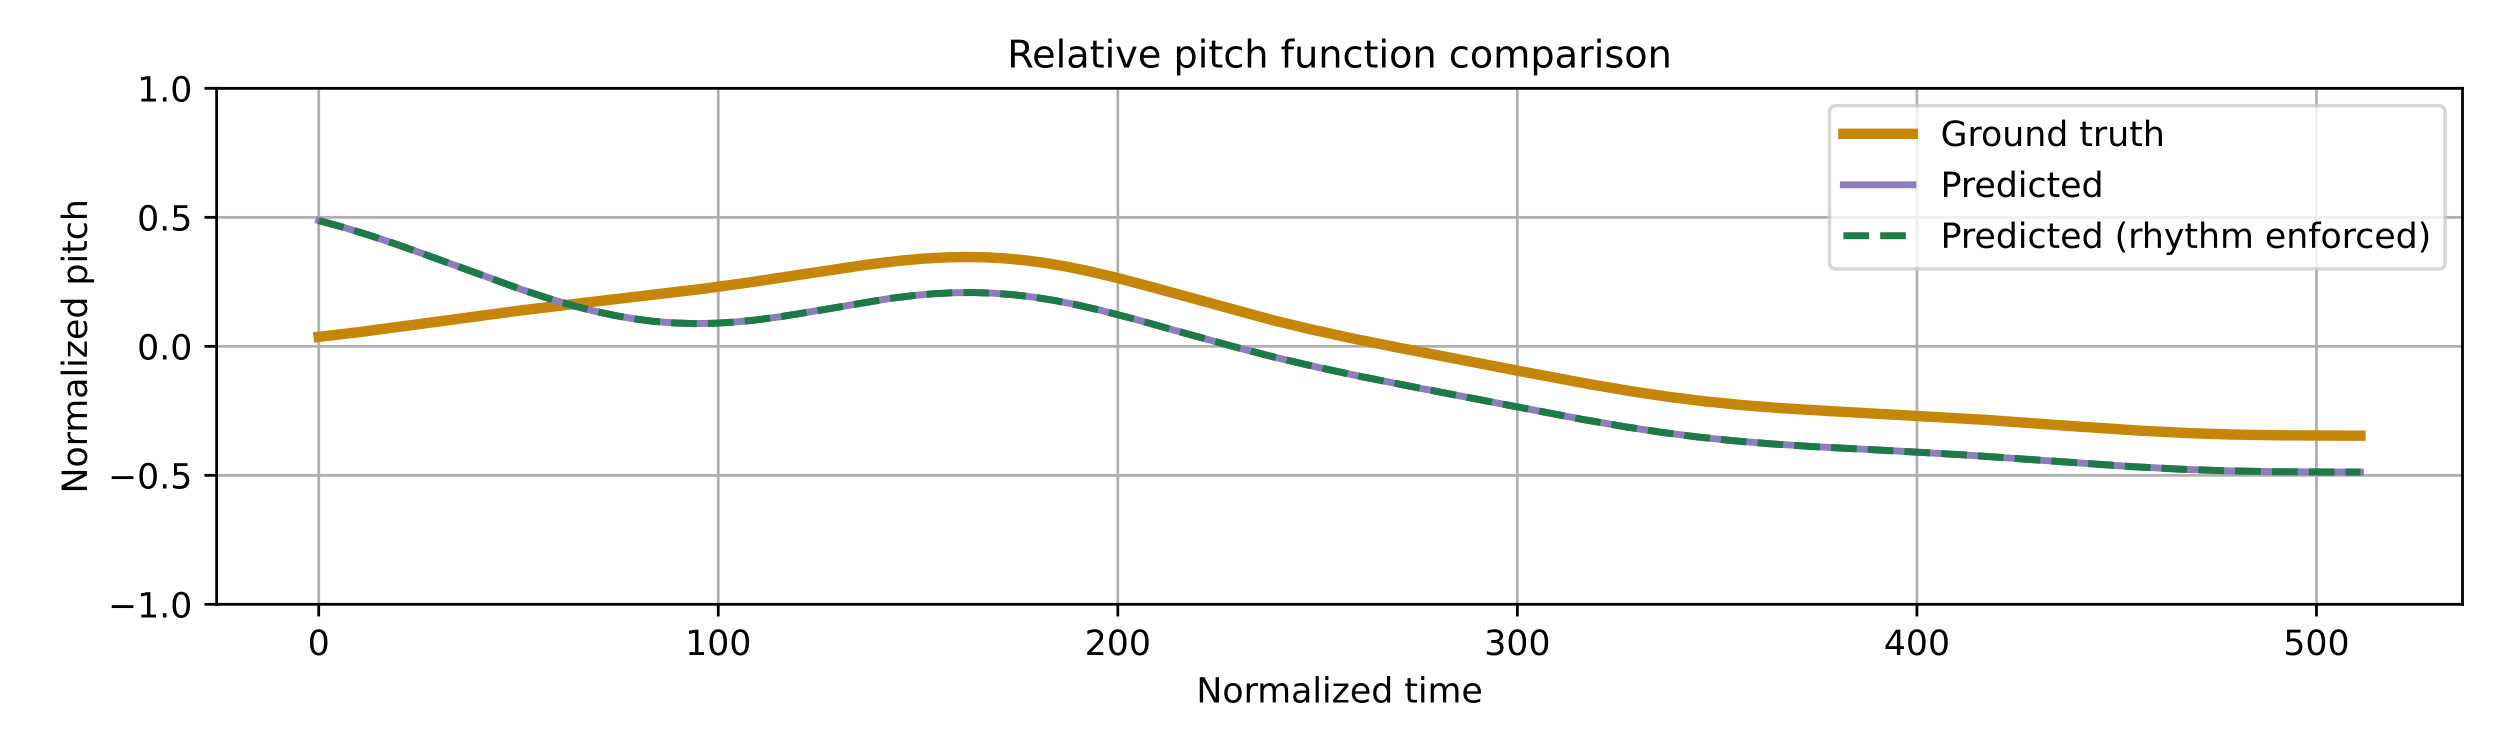
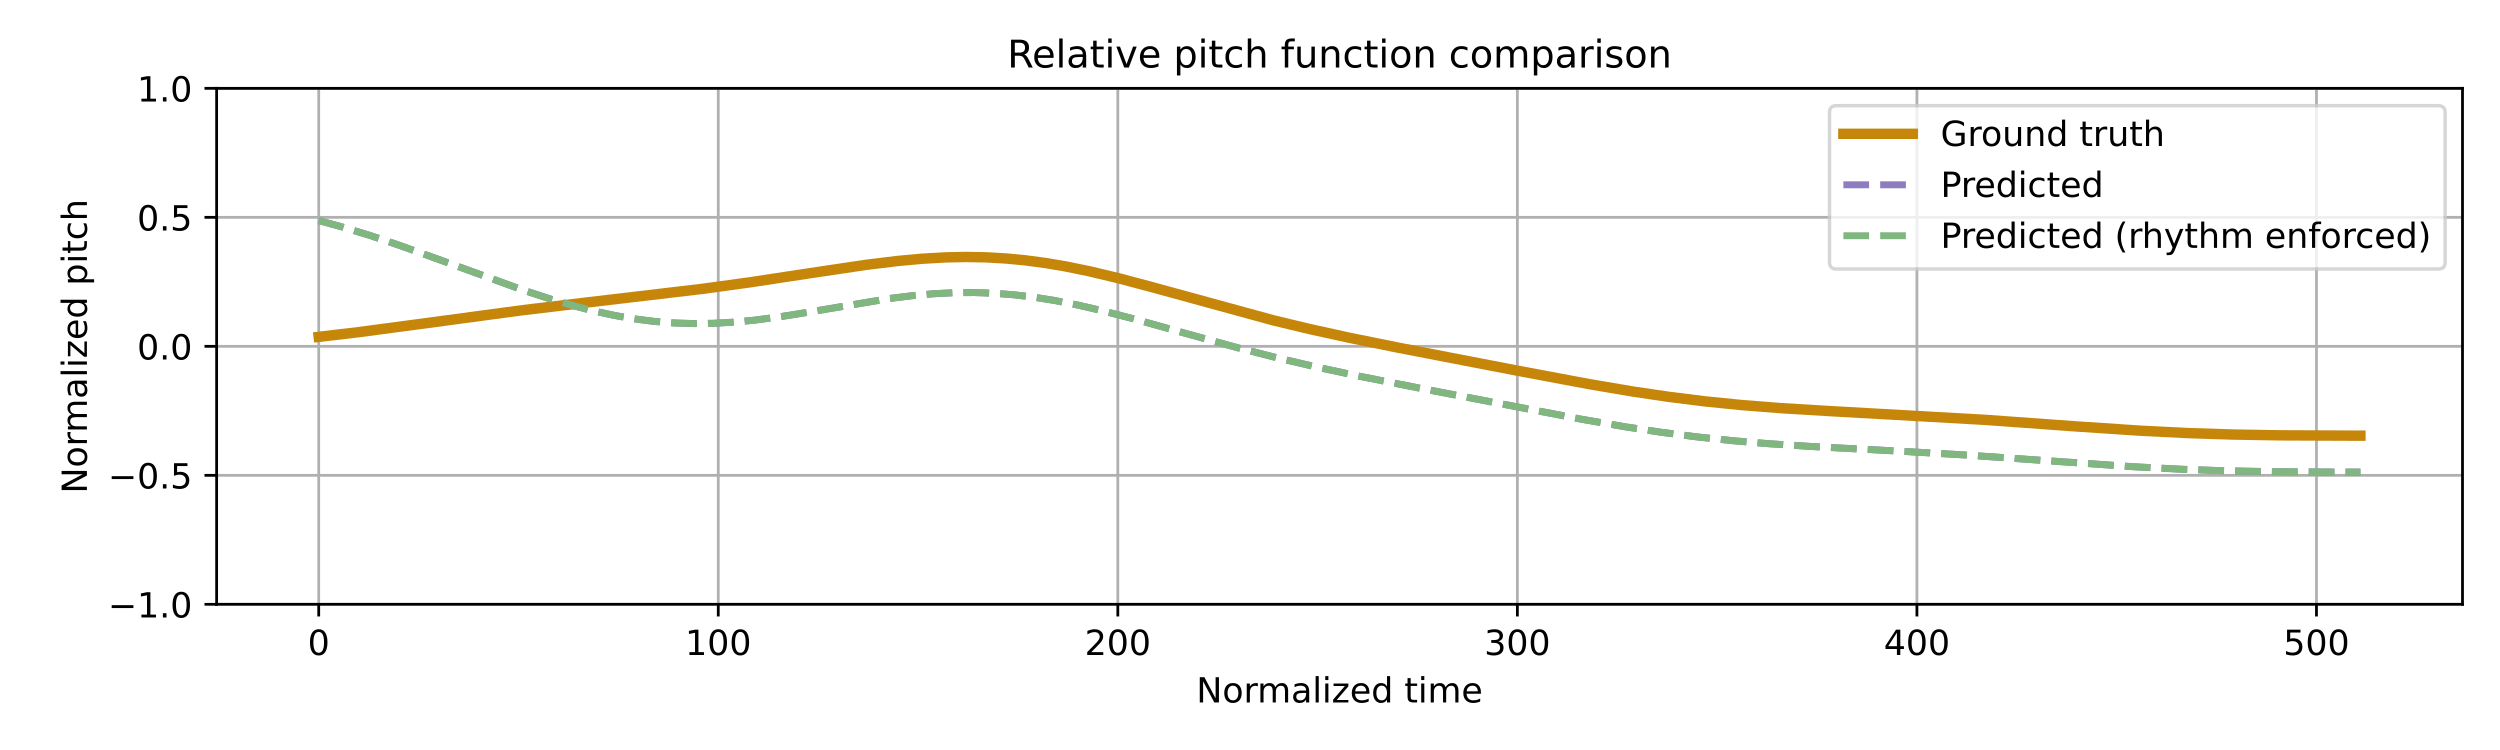
<svg xmlns="http://www.w3.org/2000/svg" xmlns:xlink="http://www.w3.org/1999/xlink" width="720pt" height="216pt" viewBox="0 0 720 216" version="1.1">
  <defs>
    <style type="text/css">*{stroke-linejoin: round; stroke-linecap: butt}</style>
  </defs>
  <g id="figure_1">
    <g id="patch_1">
      <path d="M 0 216  L 720 216  L 720 0  L 0 0  z " style="fill: #ffffff" />
    </g>
    <g id="axes_1">
      <g id="patch_2">
        <path d="M 62.39 174.04  L 709.2 174.04  L 709.2 25.44  L 62.39 25.44  z " style="fill: #ffffff" />
      </g>
      <g id="matplotlib.axis_1">
        <g id="xtick_1">
          <g id="line2d_1">
-             <path d="M 91.79 174.04  L 91.79 25.44  " clip-path="url(#p8740620e7c)" style="fill: none; stroke: #b0b0b0; stroke-width: 0.8; stroke-linecap: square" />
+             <path d="M 91.79 174.04  L 91.79 25.44  " clip-path="url(#p4703031255)" style="fill: none; stroke: #b0b0b0; stroke-width: 0.8; stroke-linecap: square" />
          </g>
          <g id="line2d_2">
            <defs>
-               <path id="m2787d0fcc2" d="M 0 0  L 0 3.5  " style="stroke: #000000; stroke-width: 0.8" />
-             </defs>
-             <g>
-               <use xlink:href="#m2787d0fcc2" x="91.79" y="174.04" style="stroke: #000000; stroke-width: 0.8" />
+               <path id="m1039d3c3b1" d="M 0 0  L 0 3.5  " style="stroke: #000000; stroke-width: 0.8" />
+             </defs>
+             <g>
+               <use xlink:href="#m1039d3c3b1" x="91.79" y="174.04" style="stroke: #000000; stroke-width: 0.8" />
            </g>
          </g>
          <g id="text_1">
            <g transform="translate(88.60921 188.6384) scale(0.1 -0.1)">
              <defs>
                <path id="DejaVuSans-30" d="M 2034 4250  Q 1547 4250 1301 3770  Q 1056 3291 1056 2328  Q 1056 1369 1301 889  Q 1547 409 2034 409  Q 2525 409 2770 889  Q 3016 1369 3016 2328  Q 3016 3291 2770 3770  Q 2525 4250 2034 4250  z M 2034 4750  Q 2819 4750 3233 4129  Q 3647 3509 3647 2328  Q 3647 1150 3233 529  Q 2819 -91 2034 -91  Q 1250 -91 836 529  Q 422 1150 422 2328  Q 422 3509 836 4129  Q 1250 4750 2034 4750  z " transform="scale(0.015625)" />
              </defs>
              <use xlink:href="#DejaVuSans-30" />
            </g>
          </g>
        </g>
        <g id="xtick_2">
          <g id="line2d_3">
-             <path d="M 206.861 174.04  L 206.861 25.44  " clip-path="url(#p8740620e7c)" style="fill: none; stroke: #b0b0b0; stroke-width: 0.8; stroke-linecap: square" />
+             <path d="M 206.861 174.04  L 206.861 25.44  " clip-path="url(#p4703031255)" style="fill: none; stroke: #b0b0b0; stroke-width: 0.8; stroke-linecap: square" />
          </g>
          <g id="line2d_4">
            <g>
-               <use xlink:href="#m2787d0fcc2" x="206.861" y="174.04" style="stroke: #000000; stroke-width: 0.8" />
+               <use xlink:href="#m1039d3c3b1" x="206.861" y="174.04" style="stroke: #000000; stroke-width: 0.8" />
            </g>
          </g>
          <g id="text_2">
            <g transform="translate(197.317 188.6384) scale(0.1 -0.1)">
              <defs>
                <path id="DejaVuSans-31" d="M 794 531  L 1825 531  L 1825 4091  L 703 3866  L 703 4441  L 1819 4666  L 2450 4666  L 2450 531  L 3481 531  L 3481 0  L 794 0  L 794 531  z " transform="scale(0.015625)" />
              </defs>
              <use xlink:href="#DejaVuSans-31" />
              <use xlink:href="#DejaVuSans-30" transform="translate(63.62305 0)" />
              <use xlink:href="#DejaVuSans-30" transform="translate(127.2461 0)" />
            </g>
          </g>
        </g>
        <g id="xtick_3">
          <g id="line2d_5">
-             <path d="M 321.931 174.04  L 321.931 25.44  " clip-path="url(#p8740620e7c)" style="fill: none; stroke: #b0b0b0; stroke-width: 0.8; stroke-linecap: square" />
+             <path d="M 321.931 174.04  L 321.931 25.44  " clip-path="url(#p4703031255)" style="fill: none; stroke: #b0b0b0; stroke-width: 0.8; stroke-linecap: square" />
          </g>
          <g id="line2d_6">
            <g>
-               <use xlink:href="#m2787d0fcc2" x="321.931" y="174.04" style="stroke: #000000; stroke-width: 0.8" />
+               <use xlink:href="#m1039d3c3b1" x="321.931" y="174.04" style="stroke: #000000; stroke-width: 0.8" />
            </g>
          </g>
          <g id="text_3">
            <g transform="translate(312.3872 188.6384) scale(0.1 -0.1)">
              <defs>
                <path id="DejaVuSans-32" d="M 1228 531  L 3431 531  L 3431 0  L 469 0  L 469 531  Q 828 903 1448 1529  Q 2069 2156 2228 2338  Q 2531 2678 2651 2914  Q 2772 3150 2772 3378  Q 2772 3750 2511 3984  Q 2250 4219 1831 4219  Q 1534 4219 1204 4116  Q 875 4013 500 3803  L 500 4441  Q 881 4594 1212 4672  Q 1544 4750 1819 4750  Q 2544 4750 2975 4387  Q 3406 4025 3406 3419  Q 3406 3131 3298 2873  Q 3191 2616 2906 2266  Q 2828 2175 2409 1742  Q 1991 1309 1228 531  z " transform="scale(0.015625)" />
              </defs>
              <use xlink:href="#DejaVuSans-32" />
              <use xlink:href="#DejaVuSans-30" transform="translate(63.62305 0)" />
              <use xlink:href="#DejaVuSans-30" transform="translate(127.2461 0)" />
            </g>
          </g>
        </g>
        <g id="xtick_4">
          <g id="line2d_7">
-             <path d="M 437.001 174.04  L 437.001 25.44  " clip-path="url(#p8740620e7c)" style="fill: none; stroke: #b0b0b0; stroke-width: 0.8; stroke-linecap: square" />
+             <path d="M 437.001 174.04  L 437.001 25.44  " clip-path="url(#p4703031255)" style="fill: none; stroke: #b0b0b0; stroke-width: 0.8; stroke-linecap: square" />
          </g>
          <g id="line2d_8">
            <g>
-               <use xlink:href="#m2787d0fcc2" x="437.001" y="174.04" style="stroke: #000000; stroke-width: 0.8" />
+               <use xlink:href="#m1039d3c3b1" x="437.001" y="174.04" style="stroke: #000000; stroke-width: 0.8" />
            </g>
          </g>
          <g id="text_4">
            <g transform="translate(427.4575 188.6384) scale(0.1 -0.1)">
              <defs>
                <path id="DejaVuSans-33" d="M 2597 2516  Q 3050 2419 3304 2112  Q 3559 1806 3559 1356  Q 3559 666 3084 287  Q 2609 -91 1734 -91  Q 1441 -91 1130 -33  Q 819 25 488 141  L 488 750  Q 750 597 1062 519  Q 1375 441 1716 441  Q 2309 441 2620 675  Q 2931 909 2931 1356  Q 2931 1769 2642 2001  Q 2353 2234 1838 2234  L 1294 2234  L 1294 2753  L 1863 2753  Q 2328 2753 2575 2939  Q 2822 3125 2822 3475  Q 2822 3834 2567 4026  Q 2313 4219 1838 4219  Q 1578 4219 1281 4162  Q 984 4106 628 3988  L 628 4550  Q 988 4650 1302 4700  Q 1616 4750 1894 4750  Q 2613 4750 3031 4423  Q 3450 4097 3450 3541  Q 3450 3153 3228 2886  Q 3006 2619 2597 2516  z " transform="scale(0.015625)" />
              </defs>
              <use xlink:href="#DejaVuSans-33" />
              <use xlink:href="#DejaVuSans-30" transform="translate(63.62305 0)" />
              <use xlink:href="#DejaVuSans-30" transform="translate(127.2461 0)" />
            </g>
          </g>
        </g>
        <g id="xtick_5">
          <g id="line2d_9">
-             <path d="M 552.072 174.04  L 552.072 25.44  " clip-path="url(#p8740620e7c)" style="fill: none; stroke: #b0b0b0; stroke-width: 0.8; stroke-linecap: square" />
+             <path d="M 552.072 174.04  L 552.072 25.44  " clip-path="url(#p4703031255)" style="fill: none; stroke: #b0b0b0; stroke-width: 0.8; stroke-linecap: square" />
          </g>
          <g id="line2d_10">
            <g>
-               <use xlink:href="#m2787d0fcc2" x="552.072" y="174.04" style="stroke: #000000; stroke-width: 0.8" />
+               <use xlink:href="#m1039d3c3b1" x="552.072" y="174.04" style="stroke: #000000; stroke-width: 0.8" />
            </g>
          </g>
          <g id="text_5">
            <g transform="translate(542.5278 188.6384) scale(0.1 -0.1)">
              <defs>
                <path id="DejaVuSans-34" d="M 2419 4116  L 825 1625  L 2419 1625  L 2419 4116  z M 2253 4666  L 3047 4666  L 3047 1625  L 3713 1625  L 3713 1100  L 3047 1100  L 3047 0  L 2419 0  L 2419 1100  L 313 1100  L 313 1709  L 2253 4666  z " transform="scale(0.015625)" />
              </defs>
              <use xlink:href="#DejaVuSans-34" />
              <use xlink:href="#DejaVuSans-30" transform="translate(63.62305 0)" />
              <use xlink:href="#DejaVuSans-30" transform="translate(127.2461 0)" />
            </g>
          </g>
        </g>
        <g id="xtick_6">
          <g id="line2d_11">
-             <path d="M 667.142 174.04  L 667.142 25.44  " clip-path="url(#p8740620e7c)" style="fill: none; stroke: #b0b0b0; stroke-width: 0.8; stroke-linecap: square" />
+             <path d="M 667.142 174.04  L 667.142 25.44  " clip-path="url(#p4703031255)" style="fill: none; stroke: #b0b0b0; stroke-width: 0.8; stroke-linecap: square" />
          </g>
          <g id="line2d_12">
            <g>
-               <use xlink:href="#m2787d0fcc2" x="667.142" y="174.04" style="stroke: #000000; stroke-width: 0.8" />
+               <use xlink:href="#m1039d3c3b1" x="667.142" y="174.04" style="stroke: #000000; stroke-width: 0.8" />
            </g>
          </g>
          <g id="text_6">
            <g transform="translate(657.5981 188.6384) scale(0.1 -0.1)">
              <defs>
                <path id="DejaVuSans-35" d="M 691 4666  L 3169 4666  L 3169 4134  L 1269 4134  L 1269 2991  Q 1406 3038 1543 3061  Q 1681 3084 1819 3084  Q 2600 3084 3056 2656  Q 3513 2228 3513 1497  Q 3513 744 3044 326  Q 2575 -91 1722 -91  Q 1428 -91 1123 -41  Q 819 9 494 109  L 494 744  Q 775 591 1075 516  Q 1375 441 1709 441  Q 2250 441 2565 725  Q 2881 1009 2881 1497  Q 2881 1984 2565 2268  Q 2250 2553 1709 2553  Q 1456 2553 1204 2497  Q 953 2441 691 2322  L 691 4666  z " transform="scale(0.015625)" />
              </defs>
              <use xlink:href="#DejaVuSans-35" />
              <use xlink:href="#DejaVuSans-30" transform="translate(63.62305 0)" />
              <use xlink:href="#DejaVuSans-30" transform="translate(127.2461 0)" />
            </g>
          </g>
        </g>
        <g id="text_7">
          <g transform="translate(344.5544 202.3166) scale(0.1 -0.1)">
            <defs>
              <path id="DejaVuSans-4e" d="M 628 4666  L 1478 4666  L 3547 763  L 3547 4666  L 4159 4666  L 4159 0  L 3309 0  L 1241 3903  L 1241 0  L 628 0  L 628 4666  z " transform="scale(0.015625)" />
              <path id="DejaVuSans-6f" d="M 1959 3097  Q 1497 3097 1228 2736  Q 959 2375 959 1747  Q 959 1119 1226 758  Q 1494 397 1959 397  Q 2419 397 2687 759  Q 2956 1122 2956 1747  Q 2956 2369 2687 2733  Q 2419 3097 1959 3097  z M 1959 3584  Q 2709 3584 3137 3096  Q 3566 2609 3566 1747  Q 3566 888 3137 398  Q 2709 -91 1959 -91  Q 1206 -91 779 398  Q 353 888 353 1747  Q 353 2609 779 3096  Q 1206 3584 1959 3584  z " transform="scale(0.015625)" />
              <path id="DejaVuSans-72" d="M 2631 2963  Q 2534 3019 2420 3045  Q 2306 3072 2169 3072  Q 1681 3072 1420 2755  Q 1159 2438 1159 1844  L 1159 0  L 581 0  L 581 3500  L 1159 3500  L 1159 2956  Q 1341 3275 1631 3429  Q 1922 3584 2338 3584  Q 2397 3584 2469 3576  Q 2541 3569 2628 3553  L 2631 2963  z " transform="scale(0.015625)" />
              <path id="DejaVuSans-6d" d="M 3328 2828  Q 3544 3216 3844 3400  Q 4144 3584 4550 3584  Q 5097 3584 5394 3201  Q 5691 2819 5691 2113  L 5691 0  L 5113 0  L 5113 2094  Q 5113 2597 4934 2840  Q 4756 3084 4391 3084  Q 3944 3084 3684 2787  Q 3425 2491 3425 1978  L 3425 0  L 2847 0  L 2847 2094  Q 2847 2600 2669 2842  Q 2491 3084 2119 3084  Q 1678 3084 1418 2786  Q 1159 2488 1159 1978  L 1159 0  L 581 0  L 581 3500  L 1159 3500  L 1159 2956  Q 1356 3278 1631 3431  Q 1906 3584 2284 3584  Q 2666 3584 2933 3390  Q 3200 3197 3328 2828  z " transform="scale(0.015625)" />
              <path id="DejaVuSans-61" d="M 2194 1759  Q 1497 1759 1228 1600  Q 959 1441 959 1056  Q 959 750 1161 570  Q 1363 391 1709 391  Q 2188 391 2477 730  Q 2766 1069 2766 1631  L 2766 1759  L 2194 1759  z M 3341 1997  L 3341 0  L 2766 0  L 2766 531  Q 2569 213 2275 61  Q 1981 -91 1556 -91  Q 1019 -91 701 211  Q 384 513 384 1019  Q 384 1609 779 1909  Q 1175 2209 1959 2209  L 2766 2209  L 2766 2266  Q 2766 2663 2505 2880  Q 2244 3097 1772 3097  Q 1472 3097 1187 3025  Q 903 2953 641 2809  L 641 3341  Q 956 3463 1253 3523  Q 1550 3584 1831 3584  Q 2591 3584 2966 3190  Q 3341 2797 3341 1997  z " transform="scale(0.015625)" />
              <path id="DejaVuSans-6c" d="M 603 4863  L 1178 4863  L 1178 0  L 603 0  L 603 4863  z " transform="scale(0.015625)" />
              <path id="DejaVuSans-69" d="M 603 3500  L 1178 3500  L 1178 0  L 603 0  L 603 3500  z M 603 4863  L 1178 4863  L 1178 4134  L 603 4134  L 603 4863  z " transform="scale(0.015625)" />
              <path id="DejaVuSans-7a" d="M 353 3500  L 3084 3500  L 3084 2975  L 922 459  L 3084 459  L 3084 0  L 275 0  L 275 525  L 2438 3041  L 353 3041  L 353 3500  z " transform="scale(0.015625)" />
              <path id="DejaVuSans-65" d="M 3597 1894  L 3597 1613  L 953 1613  Q 991 1019 1311 708  Q 1631 397 2203 397  Q 2534 397 2845 478  Q 3156 559 3463 722  L 3463 178  Q 3153 47 2828 -22  Q 2503 -91 2169 -91  Q 1331 -91 842 396  Q 353 884 353 1716  Q 353 2575 817 3079  Q 1281 3584 2069 3584  Q 2775 3584 3186 3129  Q 3597 2675 3597 1894  z M 3022 2063  Q 3016 2534 2758 2815  Q 2500 3097 2075 3097  Q 1594 3097 1305 2825  Q 1016 2553 972 2059  L 3022 2063  z " transform="scale(0.015625)" />
              <path id="DejaVuSans-64" d="M 2906 2969  L 2906 4863  L 3481 4863  L 3481 0  L 2906 0  L 2906 525  Q 2725 213 2448 61  Q 2172 -91 1784 -91  Q 1150 -91 751 415  Q 353 922 353 1747  Q 353 2572 751 3078  Q 1150 3584 1784 3584  Q 2172 3584 2448 3432  Q 2725 3281 2906 2969  z M 947 1747  Q 947 1113 1208 752  Q 1469 391 1925 391  Q 2381 391 2643 752  Q 2906 1113 2906 1747  Q 2906 2381 2643 2742  Q 2381 3103 1925 3103  Q 1469 3103 1208 2742  Q 947 2381 947 1747  z " transform="scale(0.015625)" />
              <path id="DejaVuSans-20" transform="scale(0.015625)" />
              <path id="DejaVuSans-74" d="M 1172 4494  L 1172 3500  L 2356 3500  L 2356 3053  L 1172 3053  L 1172 1153  Q 1172 725 1289 603  Q 1406 481 1766 481  L 2356 481  L 2356 0  L 1766 0  Q 1100 0 847 248  Q 594 497 594 1153  L 594 3053  L 172 3053  L 172 3500  L 594 3500  L 594 4494  L 1172 4494  z " transform="scale(0.015625)" />
            </defs>
            <use xlink:href="#DejaVuSans-4e" />
            <use xlink:href="#DejaVuSans-6f" transform="translate(74.80469 0)" />
            <use xlink:href="#DejaVuSans-72" transform="translate(135.9863 0)" />
            <use xlink:href="#DejaVuSans-6d" transform="translate(175.3496 0)" />
            <use xlink:href="#DejaVuSans-61" transform="translate(272.7617 0)" />
            <use xlink:href="#DejaVuSans-6c" transform="translate(334.041 0)" />
            <use xlink:href="#DejaVuSans-69" transform="translate(361.8242 0)" />
            <use xlink:href="#DejaVuSans-7a" transform="translate(389.6074 0)" />
            <use xlink:href="#DejaVuSans-65" transform="translate(442.0977 0)" />
            <use xlink:href="#DejaVuSans-64" transform="translate(503.6211 0)" />
            <use xlink:href="#DejaVuSans-20" transform="translate(567.0977 0)" />
            <use xlink:href="#DejaVuSans-74" transform="translate(598.8848 0)" />
            <use xlink:href="#DejaVuSans-69" transform="translate(638.0938 0)" />
            <use xlink:href="#DejaVuSans-6d" transform="translate(665.877 0)" />
            <use xlink:href="#DejaVuSans-65" transform="translate(763.2891 0)" />
          </g>
        </g>
      </g>
      <g id="matplotlib.axis_2">
        <g id="ytick_1">
          <g id="line2d_13">
-             <path d="M 62.39 174.04  L 709.2 174.04  " clip-path="url(#p8740620e7c)" style="fill: none; stroke: #b0b0b0; stroke-width: 0.8; stroke-linecap: square" />
+             <path d="M 62.39 174.04  L 709.2 174.04  " clip-path="url(#p4703031255)" style="fill: none; stroke: #b0b0b0; stroke-width: 0.8; stroke-linecap: square" />
          </g>
          <g id="line2d_14">
            <defs>
-               <path id="m80acd3bbd5" d="M 0 0  L -3.5 0  " style="stroke: #000000; stroke-width: 0.8" />
-             </defs>
-             <g>
-               <use xlink:href="#m80acd3bbd5" x="62.39" y="174.04" style="stroke: #000000; stroke-width: 0.8" />
+               <path id="md2c6cef644" d="M 0 0  L -3.5 0  " style="stroke: #000000; stroke-width: 0.8" />
+             </defs>
+             <g>
+               <use xlink:href="#md2c6cef644" x="62.39" y="174.04" style="stroke: #000000; stroke-width: 0.8" />
            </g>
          </g>
          <g id="text_8">
            <g transform="translate(31.10719 177.8392) scale(0.1 -0.1)">
              <defs>
                <path id="DejaVuSans-2212" d="M 678 2272  L 4684 2272  L 4684 1741  L 678 1741  L 678 2272  z " transform="scale(0.015625)" />
                <path id="DejaVuSans-2e" d="M 684 794  L 1344 794  L 1344 0  L 684 0  L 684 794  z " transform="scale(0.015625)" />
              </defs>
              <use xlink:href="#DejaVuSans-2212" />
              <use xlink:href="#DejaVuSans-31" transform="translate(83.78906 0)" />
              <use xlink:href="#DejaVuSans-2e" transform="translate(147.4121 0)" />
              <use xlink:href="#DejaVuSans-30" transform="translate(179.1992 0)" />
            </g>
          </g>
        </g>
        <g id="ytick_2">
          <g id="line2d_15">
-             <path d="M 62.39 136.89  L 709.2 136.89  " clip-path="url(#p8740620e7c)" style="fill: none; stroke: #b0b0b0; stroke-width: 0.8; stroke-linecap: square" />
+             <path d="M 62.39 136.89  L 709.2 136.89  " clip-path="url(#p4703031255)" style="fill: none; stroke: #b0b0b0; stroke-width: 0.8; stroke-linecap: square" />
          </g>
          <g id="line2d_16">
            <g>
-               <use xlink:href="#m80acd3bbd5" x="62.39" y="136.89" style="stroke: #000000; stroke-width: 0.8" />
+               <use xlink:href="#md2c6cef644" x="62.39" y="136.89" style="stroke: #000000; stroke-width: 0.8" />
            </g>
          </g>
          <g id="text_9">
            <g transform="translate(31.10719 140.6892) scale(0.1 -0.1)">
              <use xlink:href="#DejaVuSans-2212" />
              <use xlink:href="#DejaVuSans-30" transform="translate(83.78906 0)" />
              <use xlink:href="#DejaVuSans-2e" transform="translate(147.4121 0)" />
              <use xlink:href="#DejaVuSans-35" transform="translate(179.1992 0)" />
            </g>
          </g>
        </g>
        <g id="ytick_3">
          <g id="line2d_17">
-             <path d="M 62.39 99.74  L 709.2 99.74  " clip-path="url(#p8740620e7c)" style="fill: none; stroke: #b0b0b0; stroke-width: 0.8; stroke-linecap: square" />
+             <path d="M 62.39 99.74  L 709.2 99.74  " clip-path="url(#p4703031255)" style="fill: none; stroke: #b0b0b0; stroke-width: 0.8; stroke-linecap: square" />
          </g>
          <g id="line2d_18">
            <g>
-               <use xlink:href="#m80acd3bbd5" x="62.39" y="99.74" style="stroke: #000000; stroke-width: 0.8" />
+               <use xlink:href="#md2c6cef644" x="62.39" y="99.74" style="stroke: #000000; stroke-width: 0.8" />
            </g>
          </g>
          <g id="text_10">
            <g transform="translate(39.48687 103.5392) scale(0.1 -0.1)">
              <use xlink:href="#DejaVuSans-30" />
              <use xlink:href="#DejaVuSans-2e" transform="translate(63.62305 0)" />
              <use xlink:href="#DejaVuSans-30" transform="translate(95.41016 0)" />
            </g>
          </g>
        </g>
        <g id="ytick_4">
          <g id="line2d_19">
-             <path d="M 62.39 62.59  L 709.2 62.59  " clip-path="url(#p8740620e7c)" style="fill: none; stroke: #b0b0b0; stroke-width: 0.8; stroke-linecap: square" />
+             <path d="M 62.39 62.59  L 709.2 62.59  " clip-path="url(#p4703031255)" style="fill: none; stroke: #b0b0b0; stroke-width: 0.8; stroke-linecap: square" />
          </g>
          <g id="line2d_20">
            <g>
-               <use xlink:href="#m80acd3bbd5" x="62.39" y="62.59" style="stroke: #000000; stroke-width: 0.8" />
+               <use xlink:href="#md2c6cef644" x="62.39" y="62.59" style="stroke: #000000; stroke-width: 0.8" />
            </g>
          </g>
          <g id="text_11">
            <g transform="translate(39.48687 66.38922) scale(0.1 -0.1)">
              <use xlink:href="#DejaVuSans-30" />
              <use xlink:href="#DejaVuSans-2e" transform="translate(63.62305 0)" />
              <use xlink:href="#DejaVuSans-35" transform="translate(95.41016 0)" />
            </g>
          </g>
        </g>
        <g id="ytick_5">
          <g id="line2d_21">
-             <path d="M 62.39 25.44  L 709.2 25.44  " clip-path="url(#p8740620e7c)" style="fill: none; stroke: #b0b0b0; stroke-width: 0.8; stroke-linecap: square" />
+             <path d="M 62.39 25.44  L 709.2 25.44  " clip-path="url(#p4703031255)" style="fill: none; stroke: #b0b0b0; stroke-width: 0.8; stroke-linecap: square" />
          </g>
          <g id="line2d_22">
            <g>
-               <use xlink:href="#m80acd3bbd5" x="62.39" y="25.44" style="stroke: #000000; stroke-width: 0.8" />
+               <use xlink:href="#md2c6cef644" x="62.39" y="25.44" style="stroke: #000000; stroke-width: 0.8" />
            </g>
          </g>
          <g id="text_12">
            <g transform="translate(39.48687 29.23922) scale(0.1 -0.1)">
              <use xlink:href="#DejaVuSans-31" />
              <use xlink:href="#DejaVuSans-2e" transform="translate(63.62305 0)" />
              <use xlink:href="#DejaVuSans-30" transform="translate(95.41016 0)" />
            </g>
          </g>
        </g>
        <g id="text_13">
          <g transform="translate(25.0275 142.1259) rotate(-90) scale(0.1 -0.1)">
            <defs>
              <path id="DejaVuSans-70" d="M 1159 525  L 1159 -1331  L 581 -1331  L 581 3500  L 1159 3500  L 1159 2969  Q 1341 3281 1617 3432  Q 1894 3584 2278 3584  Q 2916 3584 3314 3078  Q 3713 2572 3713 1747  Q 3713 922 3314 415  Q 2916 -91 2278 -91  Q 1894 -91 1617 61  Q 1341 213 1159 525  z M 3116 1747  Q 3116 2381 2855 2742  Q 2594 3103 2138 3103  Q 1681 3103 1420 2742  Q 1159 2381 1159 1747  Q 1159 1113 1420 752  Q 1681 391 2138 391  Q 2594 391 2855 752  Q 3116 1113 3116 1747  z " transform="scale(0.015625)" />
              <path id="DejaVuSans-63" d="M 3122 3366  L 3122 2828  Q 2878 2963 2633 3030  Q 2388 3097 2138 3097  Q 1578 3097 1268 2742  Q 959 2388 959 1747  Q 959 1106 1268 751  Q 1578 397 2138 397  Q 2388 397 2633 464  Q 2878 531 3122 666  L 3122 134  Q 2881 22 2623 -34  Q 2366 -91 2075 -91  Q 1284 -91 818 406  Q 353 903 353 1747  Q 353 2603 823 3093  Q 1294 3584 2113 3584  Q 2378 3584 2631 3529  Q 2884 3475 3122 3366  z " transform="scale(0.015625)" />
              <path id="DejaVuSans-68" d="M 3513 2113  L 3513 0  L 2938 0  L 2938 2094  Q 2938 2591 2744 2837  Q 2550 3084 2163 3084  Q 1697 3084 1428 2787  Q 1159 2491 1159 1978  L 1159 0  L 581 0  L 581 4863  L 1159 4863  L 1159 2956  Q 1366 3272 1645 3428  Q 1925 3584 2291 3584  Q 2894 3584 3203 3211  Q 3513 2838 3513 2113  z " transform="scale(0.015625)" />
            </defs>
            <use xlink:href="#DejaVuSans-4e" />
            <use xlink:href="#DejaVuSans-6f" transform="translate(74.80469 0)" />
            <use xlink:href="#DejaVuSans-72" transform="translate(135.9863 0)" />
            <use xlink:href="#DejaVuSans-6d" transform="translate(175.3496 0)" />
            <use xlink:href="#DejaVuSans-61" transform="translate(272.7617 0)" />
            <use xlink:href="#DejaVuSans-6c" transform="translate(334.041 0)" />
            <use xlink:href="#DejaVuSans-69" transform="translate(361.8242 0)" />
            <use xlink:href="#DejaVuSans-7a" transform="translate(389.6074 0)" />
            <use xlink:href="#DejaVuSans-65" transform="translate(442.0977 0)" />
            <use xlink:href="#DejaVuSans-64" transform="translate(503.6211 0)" />
            <use xlink:href="#DejaVuSans-20" transform="translate(567.0977 0)" />
            <use xlink:href="#DejaVuSans-70" transform="translate(598.8848 0)" />
            <use xlink:href="#DejaVuSans-69" transform="translate(662.3613 0)" />
            <use xlink:href="#DejaVuSans-74" transform="translate(690.1445 0)" />
            <use xlink:href="#DejaVuSans-63" transform="translate(729.3535 0)" />
            <use xlink:href="#DejaVuSans-68" transform="translate(784.334 0)" />
          </g>
        </g>
      </g>
      <g id="line2d_23">
-         <path d="M 91.79 97.011  L 103.297 95.66  L 119.407 93.513  L 150.476 89.335  L 168.888 87.129  L 202.258 83.194  L 216.066 81.297  L 233.327 78.67  L 249.437 76.273  L 258.642 75.148  L 265.547 74.516  L 272.451 74.125  L 278.204 74.012  L 283.958 74.113  L 289.711 74.439  L 295.465 74.992  L 301.218 75.765  L 306.972 76.744  L 313.876 78.16  L 321.931 80.082  L 331.137 82.526  L 366.808 92.281  L 377.165 94.767  L 388.672 97.294  L 402.48 100.092  L 437.001 106.754  L 457.714 110.636  L 470.372 112.78  L 480.728 114.31  L 491.084 115.6  L 501.441 116.644  L 512.948 117.549  L 526.756 118.385  L 571.633 120.911  L 598.1 122.821  L 616.511 124.045  L 630.319 124.734  L 642.977 125.146  L 656.785 125.378  L 677.498 125.467  L 679.8 125.468  L 679.8 125.468  " clip-path="url(#p8740620e7c)" style="fill: none; stroke: #c5860a; stroke-width: 3; stroke-linecap: square" />
+         <path d="M 91.79 97.011  L 103.297 95.66  L 119.407 93.513  L 150.476 89.335  L 168.888 87.129  L 202.258 83.194  L 216.066 81.297  L 233.327 78.67  L 249.437 76.273  L 258.642 75.148  L 265.547 74.516  L 272.451 74.125  L 278.204 74.012  L 283.958 74.113  L 289.711 74.439  L 295.465 74.992  L 301.218 75.765  L 306.972 76.744  L 313.876 78.16  L 321.931 80.082  L 331.137 82.526  L 366.808 92.281  L 377.165 94.767  L 388.672 97.294  L 402.48 100.092  L 437.001 106.754  L 457.714 110.636  L 470.372 112.78  L 480.728 114.31  L 491.084 115.6  L 501.441 116.644  L 512.948 117.549  L 526.756 118.385  L 571.633 120.911  L 598.1 122.821  L 616.511 124.045  L 630.319 124.734  L 642.977 125.146  L 656.785 125.378  L 677.498 125.467  L 679.8 125.468  L 679.8 125.468  " clip-path="url(#p4703031255)" style="fill: none; stroke: #c5860a; stroke-width: 3; stroke-linecap: square" />
      </g>
      <g id="line2d_24">
-         <path d="M 91.79 63.518  L 98.695 65.409  L 106.75 67.878  L 114.805 70.579  L 125.161 74.287  L 150.476 83.486  L 158.531 86.118  L 165.435 88.133  L 171.189 89.6  L 176.942 90.842  L 182.696 91.836  L 188.449 92.564  L 194.203 93.017  L 199.957 93.194  L 205.71 93.105  L 211.464 92.769  L 217.217 92.213  L 224.121 91.306  L 232.176 90.014  L 256.341 85.947  L 263.245 85.096  L 268.999 84.59  L 274.752 84.302  L 280.506 84.252  L 286.259 84.45  L 292.013 84.899  L 297.766 85.588  L 303.52 86.502  L 310.424 87.86  L 317.328 89.453  L 326.534 91.842  L 341.493 96.028  L 356.452 100.155  L 367.959 103.093  L 379.466 105.777  L 392.124 108.475  L 409.384 111.898  L 455.413 120.729  L 468.07 122.917  L 478.427 124.494  L 488.783 125.834  L 499.139 126.926  L 509.496 127.793  L 522.153 128.618  L 546.318 129.891  L 565.88 131.027  L 586.593 132.473  L 614.209 134.403  L 628.018 135.131  L 640.676 135.581  L 654.484 135.846  L 672.895 135.955  L 679.8 135.962  L 679.8 135.962  " clip-path="url(#p8740620e7c)" style="fill: none; stroke: #8e7dbe; stroke-width: 2; stroke-linecap: square" />
+         <path d="M 91.79 63.518  L 98.695 65.409  L 106.75 67.878  L 114.805 70.579  L 125.161 74.287  L 150.476 83.486  L 158.531 86.118  L 165.435 88.133  L 171.189 89.6  L 176.942 90.842  L 182.696 91.836  L 188.449 92.564  L 194.203 93.017  L 199.957 93.194  L 205.71 93.105  L 211.464 92.769  L 217.217 92.213  L 224.121 91.306  L 232.176 90.014  L 256.341 85.947  L 263.245 85.096  L 268.999 84.59  L 274.752 84.302  L 280.506 84.252  L 286.259 84.45  L 292.013 84.899  L 297.766 85.588  L 303.52 86.502  L 310.424 87.86  L 317.328 89.453  L 326.534 91.842  L 341.493 96.028  L 356.452 100.155  L 367.959 103.093  L 379.466 105.777  L 392.124 108.475  L 409.384 111.898  L 455.413 120.729  L 468.07 122.917  L 478.427 124.494  L 488.783 125.834  L 499.139 126.926  L 509.496 127.793  L 522.153 128.618  L 546.318 129.891  L 565.88 131.027  L 586.593 132.473  L 614.209 134.403  L 628.018 135.131  L 640.676 135.581  L 654.484 135.846  L 672.895 135.955  L 679.8 135.962  L 679.8 135.962  " clip-path="url(#p4703031255)" style="fill: none; stroke-dasharray: 7.4,3.2; stroke-dashoffset: 0; stroke: #8e7dbe; stroke-width: 2" />
      </g>
      <g id="line2d_25">
-         <path d="M 91.79 63.518  L 98.695 65.409  L 106.75 67.878  L 114.805 70.579  L 125.161 74.287  L 150.476 83.486  L 158.531 86.118  L 165.435 88.133  L 171.189 89.6  L 176.942 90.842  L 182.696 91.836  L 188.449 92.564  L 194.203 93.017  L 199.957 93.194  L 205.71 93.105  L 211.464 92.769  L 217.217 92.213  L 224.121 91.306  L 232.176 90.014  L 256.341 85.947  L 263.245 85.096  L 268.999 84.59  L 274.752 84.302  L 280.506 84.252  L 286.259 84.45  L 292.013 84.899  L 297.766 85.588  L 303.52 86.502  L 310.424 87.86  L 317.328 89.453  L 326.534 91.842  L 341.493 96.028  L 356.452 100.155  L 367.959 103.093  L 379.466 105.777  L 392.124 108.475  L 409.384 111.898  L 455.413 120.729  L 468.07 122.917  L 478.427 124.494  L 488.783 125.834  L 499.139 126.926  L 509.496 127.793  L 522.153 128.618  L 546.318 129.891  L 565.88 131.027  L 586.593 132.473  L 614.209 134.403  L 628.018 135.131  L 640.676 135.581  L 654.484 135.846  L 672.895 135.955  L 679.8 135.962  L 679.8 135.962  " clip-path="url(#p8740620e7c)" style="fill: none; stroke-dasharray: 7.4,3.2; stroke-dashoffset: 0; stroke: #1b7a46; stroke-width: 2" />
+         <path d="M 91.79 63.518  L 98.695 65.409  L 106.75 67.878  L 114.805 70.579  L 125.161 74.287  L 150.476 83.486  L 158.531 86.118  L 165.435 88.133  L 171.189 89.6  L 176.942 90.842  L 182.696 91.836  L 188.449 92.564  L 194.203 93.017  L 199.957 93.194  L 205.71 93.105  L 211.464 92.769  L 217.217 92.213  L 224.121 91.306  L 232.176 90.014  L 256.341 85.947  L 263.245 85.096  L 268.999 84.59  L 274.752 84.302  L 280.506 84.252  L 286.259 84.45  L 292.013 84.899  L 297.766 85.588  L 303.52 86.502  L 310.424 87.86  L 317.328 89.453  L 326.534 91.842  L 341.493 96.028  L 356.452 100.155  L 367.959 103.093  L 379.466 105.777  L 392.124 108.475  L 409.384 111.898  L 455.413 120.729  L 468.07 122.917  L 478.427 124.494  L 488.783 125.834  L 499.139 126.926  L 509.496 127.793  L 522.153 128.618  L 546.318 129.891  L 565.88 131.027  L 586.593 132.473  L 614.209 134.403  L 628.018 135.131  L 640.676 135.581  L 654.484 135.846  L 672.895 135.955  L 679.8 135.962  L 679.8 135.962  " clip-path="url(#p4703031255)" style="fill: none; stroke-dasharray: 7.4,3.2; stroke-dashoffset: 0; stroke: #7fb77e; stroke-width: 2" />
      </g>
      <g id="patch_3">
        <path d="M 62.39 174.04  L 62.39 25.44  " style="fill: none; stroke: #000000; stroke-width: 0.8; stroke-linejoin: miter; stroke-linecap: square" />
      </g>
      <g id="patch_4">
        <path d="M 709.2 174.04  L 709.2 25.44  " style="fill: none; stroke: #000000; stroke-width: 0.8; stroke-linejoin: miter; stroke-linecap: square" />
      </g>
      <g id="patch_5">
        <path d="M 62.39 174.04  L 709.2 174.04  " style="fill: none; stroke: #000000; stroke-width: 0.8; stroke-linejoin: miter; stroke-linecap: square" />
      </g>
      <g id="patch_6">
        <path d="M 62.39 25.44  L 709.2 25.44  " style="fill: none; stroke: #000000; stroke-width: 0.8; stroke-linejoin: miter; stroke-linecap: square" />
      </g>
      <g id="text_14">
        <g transform="translate(290.1045 19.44) scale(0.11 -0.11)">
          <defs>
            <path id="DejaVuSans-52" d="M 2841 2188  Q 3044 2119 3236 1894  Q 3428 1669 3622 1275  L 4263 0  L 3584 0  L 2988 1197  Q 2756 1666 2539 1819  Q 2322 1972 1947 1972  L 1259 1972  L 1259 0  L 628 0  L 628 4666  L 2053 4666  Q 2853 4666 3247 4331  Q 3641 3997 3641 3322  Q 3641 2881 3436 2590  Q 3231 2300 2841 2188  z M 1259 4147  L 1259 2491  L 2053 2491  Q 2509 2491 2742 2702  Q 2975 2913 2975 3322  Q 2975 3731 2742 3939  Q 2509 4147 2053 4147  L 1259 4147  z " transform="scale(0.015625)" />
            <path id="DejaVuSans-76" d="M 191 3500  L 800 3500  L 1894 563  L 2988 3500  L 3597 3500  L 2284 0  L 1503 0  L 191 3500  z " transform="scale(0.015625)" />
            <path id="DejaVuSans-66" d="M 2375 4863  L 2375 4384  L 1825 4384  Q 1516 4384 1395 4259  Q 1275 4134 1275 3809  L 1275 3500  L 2222 3500  L 2222 3053  L 1275 3053  L 1275 0  L 697 0  L 697 3053  L 147 3053  L 147 3500  L 697 3500  L 697 3744  Q 697 4328 969 4595  Q 1241 4863 1831 4863  L 2375 4863  z " transform="scale(0.015625)" />
            <path id="DejaVuSans-75" d="M 544 1381  L 544 3500  L 1119 3500  L 1119 1403  Q 1119 906 1312 657  Q 1506 409 1894 409  Q 2359 409 2629 706  Q 2900 1003 2900 1516  L 2900 3500  L 3475 3500  L 3475 0  L 2900 0  L 2900 538  Q 2691 219 2414 64  Q 2138 -91 1772 -91  Q 1169 -91 856 284  Q 544 659 544 1381  z M 1991 3584  L 1991 3584  z " transform="scale(0.015625)" />
            <path id="DejaVuSans-6e" d="M 3513 2113  L 3513 0  L 2938 0  L 2938 2094  Q 2938 2591 2744 2837  Q 2550 3084 2163 3084  Q 1697 3084 1428 2787  Q 1159 2491 1159 1978  L 1159 0  L 581 0  L 581 3500  L 1159 3500  L 1159 2956  Q 1366 3272 1645 3428  Q 1925 3584 2291 3584  Q 2894 3584 3203 3211  Q 3513 2838 3513 2113  z " transform="scale(0.015625)" />
            <path id="DejaVuSans-73" d="M 2834 3397  L 2834 2853  Q 2591 2978 2328 3040  Q 2066 3103 1784 3103  Q 1356 3103 1142 2972  Q 928 2841 928 2578  Q 928 2378 1081 2264  Q 1234 2150 1697 2047  L 1894 2003  Q 2506 1872 2764 1633  Q 3022 1394 3022 966  Q 3022 478 2636 193  Q 2250 -91 1575 -91  Q 1294 -91 989 -36  Q 684 19 347 128  L 347 722  Q 666 556 975 473  Q 1284 391 1588 391  Q 1994 391 2212 530  Q 2431 669 2431 922  Q 2431 1156 2273 1281  Q 2116 1406 1581 1522  L 1381 1569  Q 847 1681 609 1914  Q 372 2147 372 2553  Q 372 3047 722 3315  Q 1072 3584 1716 3584  Q 2034 3584 2315 3537  Q 2597 3491 2834 3397  z " transform="scale(0.015625)" />
          </defs>
          <use xlink:href="#DejaVuSans-52" />
          <use xlink:href="#DejaVuSans-65" transform="translate(64.98242 0)" />
          <use xlink:href="#DejaVuSans-6c" transform="translate(126.5059 0)" />
          <use xlink:href="#DejaVuSans-61" transform="translate(154.2891 0)" />
          <use xlink:href="#DejaVuSans-74" transform="translate(215.5684 0)" />
          <use xlink:href="#DejaVuSans-69" transform="translate(254.7773 0)" />
          <use xlink:href="#DejaVuSans-76" transform="translate(282.5605 0)" />
          <use xlink:href="#DejaVuSans-65" transform="translate(341.7402 0)" />
          <use xlink:href="#DejaVuSans-20" transform="translate(403.2637 0)" />
          <use xlink:href="#DejaVuSans-70" transform="translate(435.0508 0)" />
          <use xlink:href="#DejaVuSans-69" transform="translate(498.5273 0)" />
          <use xlink:href="#DejaVuSans-74" transform="translate(526.3105 0)" />
          <use xlink:href="#DejaVuSans-63" transform="translate(565.5195 0)" />
          <use xlink:href="#DejaVuSans-68" transform="translate(620.5 0)" />
          <use xlink:href="#DejaVuSans-20" transform="translate(683.8789 0)" />
          <use xlink:href="#DejaVuSans-66" transform="translate(715.666 0)" />
          <use xlink:href="#DejaVuSans-75" transform="translate(750.8711 0)" />
          <use xlink:href="#DejaVuSans-6e" transform="translate(814.25 0)" />
          <use xlink:href="#DejaVuSans-63" transform="translate(877.6289 0)" />
          <use xlink:href="#DejaVuSans-74" transform="translate(932.6094 0)" />
          <use xlink:href="#DejaVuSans-69" transform="translate(971.8184 0)" />
          <use xlink:href="#DejaVuSans-6f" transform="translate(999.6016 0)" />
          <use xlink:href="#DejaVuSans-6e" transform="translate(1060.783 0)" />
          <use xlink:href="#DejaVuSans-20" transform="translate(1124.162 0)" />
          <use xlink:href="#DejaVuSans-63" transform="translate(1155.949 0)" />
          <use xlink:href="#DejaVuSans-6f" transform="translate(1210.93 0)" />
          <use xlink:href="#DejaVuSans-6d" transform="translate(1272.111 0)" />
          <use xlink:href="#DejaVuSans-70" transform="translate(1369.523 0)" />
          <use xlink:href="#DejaVuSans-61" transform="translate(1433 0)" />
          <use xlink:href="#DejaVuSans-72" transform="translate(1494.279 0)" />
          <use xlink:href="#DejaVuSans-69" transform="translate(1535.393 0)" />
          <use xlink:href="#DejaVuSans-73" transform="translate(1563.176 0)" />
          <use xlink:href="#DejaVuSans-6f" transform="translate(1615.275 0)" />
          <use xlink:href="#DejaVuSans-6e" transform="translate(1676.457 0)" />
        </g>
      </g>
      <g id="legend_1">
        <g id="patch_7">
          <path d="M 528.894 77.474  L 702.2 77.474  Q 704.2 77.474 704.2 75.474  L 704.2 32.44  Q 704.2 30.44 702.2 30.44  L 528.894 30.44  Q 526.894 30.44 526.894 32.44  L 526.894 75.474  Q 526.894 77.474 528.894 77.474  z " style="fill: #ffffff; opacity: 0.8; stroke: #cccccc; stroke-linejoin: miter" />
        </g>
        <g id="line2d_26">
          <path d="M 530.894 38.538  L 540.894 38.538  L 550.894 38.538  " style="fill: none; stroke: #c5860a; stroke-width: 3; stroke-linecap: square" />
        </g>
        <g id="text_15">
          <g transform="translate(558.8937 42.03844) scale(0.1 -0.1)">
            <defs>
              <path id="DejaVuSans-47" d="M 3809 666  L 3809 1919  L 2778 1919  L 2778 2438  L 4434 2438  L 4434 434  Q 4069 175 3628 42  Q 3188 -91 2688 -91  Q 1594 -91 976 548  Q 359 1188 359 2328  Q 359 3472 976 4111  Q 1594 4750 2688 4750  Q 3144 4750 3555 4637  Q 3966 4525 4313 4306  L 4313 3634  Q 3963 3931 3569 4081  Q 3175 4231 2741 4231  Q 1884 4231 1454 3753  Q 1025 3275 1025 2328  Q 1025 1384 1454 906  Q 1884 428 2741 428  Q 3075 428 3337 486  Q 3600 544 3809 666  z " transform="scale(0.015625)" />
            </defs>
            <use xlink:href="#DejaVuSans-47" />
            <use xlink:href="#DejaVuSans-72" transform="translate(77.49023 0)" />
            <use xlink:href="#DejaVuSans-6f" transform="translate(116.3535 0)" />
            <use xlink:href="#DejaVuSans-75" transform="translate(177.5352 0)" />
            <use xlink:href="#DejaVuSans-6e" transform="translate(240.9141 0)" />
            <use xlink:href="#DejaVuSans-64" transform="translate(304.293 0)" />
            <use xlink:href="#DejaVuSans-20" transform="translate(367.7695 0)" />
            <use xlink:href="#DejaVuSans-74" transform="translate(399.5566 0)" />
            <use xlink:href="#DejaVuSans-72" transform="translate(438.7656 0)" />
            <use xlink:href="#DejaVuSans-75" transform="translate(479.8789 0)" />
            <use xlink:href="#DejaVuSans-74" transform="translate(543.2578 0)" />
            <use xlink:href="#DejaVuSans-68" transform="translate(582.4668 0)" />
          </g>
        </g>
        <g id="line2d_27">
-           <path d="M 530.894 53.217  L 540.894 53.217  L 550.894 53.217  " style="fill: none; stroke: #8e7dbe; stroke-width: 2; stroke-linecap: square" />
+           <path d="M 530.894 53.217  L 540.894 53.217  L 550.894 53.217  " style="fill: none; stroke-dasharray: 7.4,3.2; stroke-dashoffset: 0; stroke: #8e7dbe; stroke-width: 2" />
        </g>
        <g id="text_16">
          <g transform="translate(558.8937 56.71656) scale(0.1 -0.1)">
            <defs>
              <path id="DejaVuSans-50" d="M 1259 4147  L 1259 2394  L 2053 2394  Q 2494 2394 2734 2622  Q 2975 2850 2975 3272  Q 2975 3691 2734 3919  Q 2494 4147 2053 4147  L 1259 4147  z M 628 4666  L 2053 4666  Q 2838 4666 3239 4311  Q 3641 3956 3641 3272  Q 3641 2581 3239 2228  Q 2838 1875 2053 1875  L 1259 1875  L 1259 0  L 628 0  L 628 4666  z " transform="scale(0.015625)" />
            </defs>
            <use xlink:href="#DejaVuSans-50" />
            <use xlink:href="#DejaVuSans-72" transform="translate(58.55273 0)" />
            <use xlink:href="#DejaVuSans-65" transform="translate(97.41602 0)" />
            <use xlink:href="#DejaVuSans-64" transform="translate(158.9395 0)" />
            <use xlink:href="#DejaVuSans-69" transform="translate(222.416 0)" />
            <use xlink:href="#DejaVuSans-63" transform="translate(250.1992 0)" />
            <use xlink:href="#DejaVuSans-74" transform="translate(305.1797 0)" />
            <use xlink:href="#DejaVuSans-65" transform="translate(344.3887 0)" />
            <use xlink:href="#DejaVuSans-64" transform="translate(405.9121 0)" />
          </g>
        </g>
        <g id="line2d_28">
-           <path d="M 530.894 67.895  L 540.894 67.895  L 550.894 67.895  " style="fill: none; stroke-dasharray: 7.4,3.2; stroke-dashoffset: 0; stroke: #1b7a46; stroke-width: 2" />
+           <path d="M 530.894 67.895  L 540.894 67.895  L 550.894 67.895  " style="fill: none; stroke-dasharray: 7.4,3.2; stroke-dashoffset: 0; stroke: #7fb77e; stroke-width: 2" />
        </g>
        <g id="text_17">
          <g transform="translate(558.8937 71.39469) scale(0.1 -0.1)">
            <defs>
              <path id="DejaVuSans-28" d="M 1984 4856  Q 1566 4138 1362 3434  Q 1159 2731 1159 2009  Q 1159 1288 1364 580  Q 1569 -128 1984 -844  L 1484 -844  Q 1016 -109 783 600  Q 550 1309 550 2009  Q 550 2706 781 3412  Q 1013 4119 1484 4856  L 1984 4856  z " transform="scale(0.015625)" />
              <path id="DejaVuSans-79" d="M 2059 -325  Q 1816 -950 1584 -1140  Q 1353 -1331 966 -1331  L 506 -1331  L 506 -850  L 844 -850  Q 1081 -850 1212 -737  Q 1344 -625 1503 -206  L 1606 56  L 191 3500  L 800 3500  L 1894 763  L 2988 3500  L 3597 3500  L 2059 -325  z " transform="scale(0.015625)" />
              <path id="DejaVuSans-29" d="M 513 4856  L 1013 4856  Q 1481 4119 1714 3412  Q 1947 2706 1947 2009  Q 1947 1309 1714 600  Q 1481 -109 1013 -844  L 513 -844  Q 928 -128 1133 580  Q 1338 1288 1338 2009  Q 1338 2731 1133 3434  Q 928 4138 513 4856  z " transform="scale(0.015625)" />
            </defs>
            <use xlink:href="#DejaVuSans-50" />
            <use xlink:href="#DejaVuSans-72" transform="translate(58.55273 0)" />
            <use xlink:href="#DejaVuSans-65" transform="translate(97.41602 0)" />
            <use xlink:href="#DejaVuSans-64" transform="translate(158.9395 0)" />
            <use xlink:href="#DejaVuSans-69" transform="translate(222.416 0)" />
            <use xlink:href="#DejaVuSans-63" transform="translate(250.1992 0)" />
            <use xlink:href="#DejaVuSans-74" transform="translate(305.1797 0)" />
            <use xlink:href="#DejaVuSans-65" transform="translate(344.3887 0)" />
            <use xlink:href="#DejaVuSans-64" transform="translate(405.9121 0)" />
            <use xlink:href="#DejaVuSans-20" transform="translate(469.3887 0)" />
            <use xlink:href="#DejaVuSans-28" transform="translate(501.1758 0)" />
            <use xlink:href="#DejaVuSans-72" transform="translate(540.1895 0)" />
            <use xlink:href="#DejaVuSans-68" transform="translate(579.5527 0)" />
            <use xlink:href="#DejaVuSans-79" transform="translate(642.9316 0)" />
            <use xlink:href="#DejaVuSans-74" transform="translate(702.1113 0)" />
            <use xlink:href="#DejaVuSans-68" transform="translate(741.3203 0)" />
            <use xlink:href="#DejaVuSans-6d" transform="translate(804.6992 0)" />
            <use xlink:href="#DejaVuSans-20" transform="translate(902.1113 0)" />
            <use xlink:href="#DejaVuSans-65" transform="translate(933.8984 0)" />
            <use xlink:href="#DejaVuSans-6e" transform="translate(995.4219 0)" />
            <use xlink:href="#DejaVuSans-66" transform="translate(1058.801 0)" />
            <use xlink:href="#DejaVuSans-6f" transform="translate(1094.006 0)" />
            <use xlink:href="#DejaVuSans-72" transform="translate(1155.188 0)" />
            <use xlink:href="#DejaVuSans-63" transform="translate(1194.051 0)" />
            <use xlink:href="#DejaVuSans-65" transform="translate(1249.031 0)" />
            <use xlink:href="#DejaVuSans-64" transform="translate(1310.555 0)" />
            <use xlink:href="#DejaVuSans-29" transform="translate(1374.031 0)" />
          </g>
        </g>
      </g>
    </g>
  </g>
  <defs>
-     <clipPath id="p8740620e7c">
+     <clipPath id="p4703031255">
      <rect x="62.39" y="25.44" width="646.81" height="148.6" />
    </clipPath>
  </defs>
</svg>
